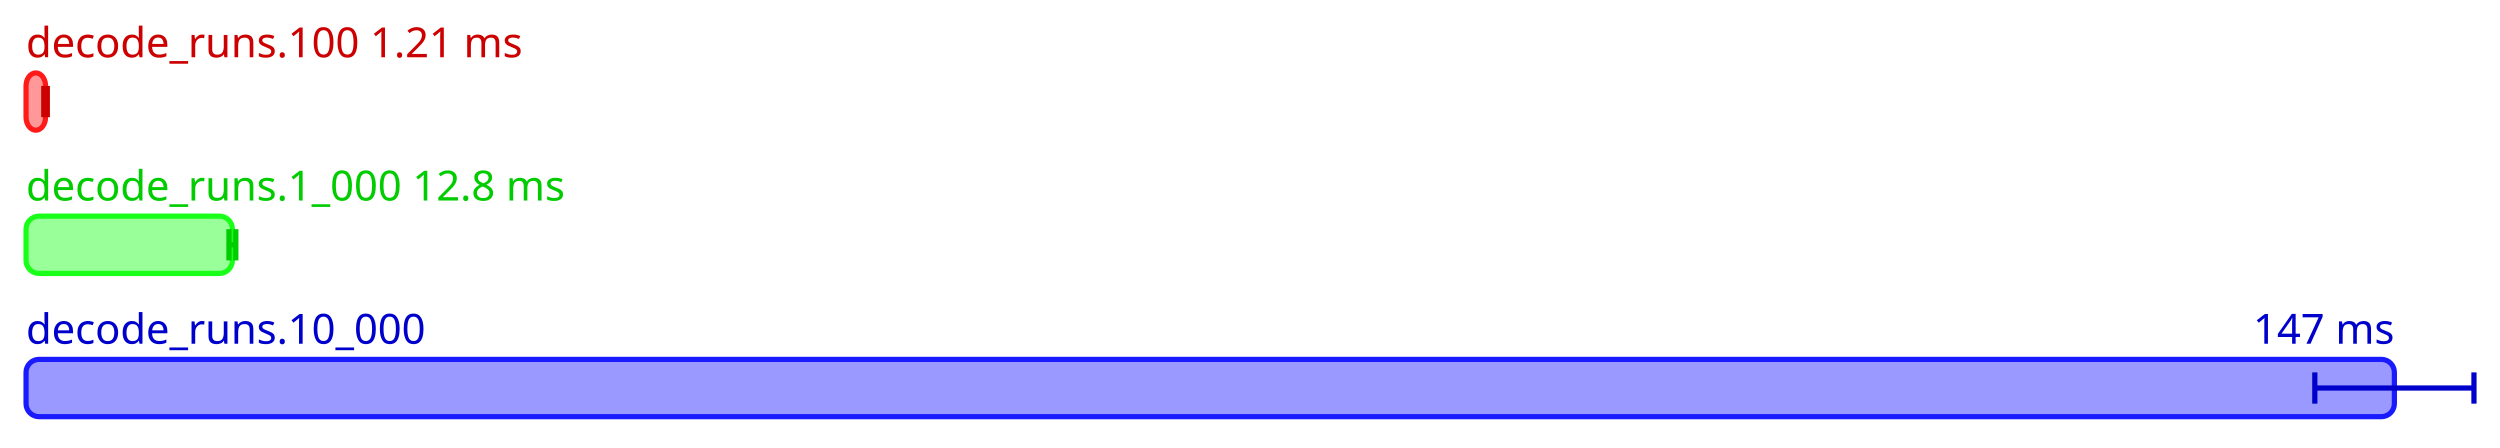
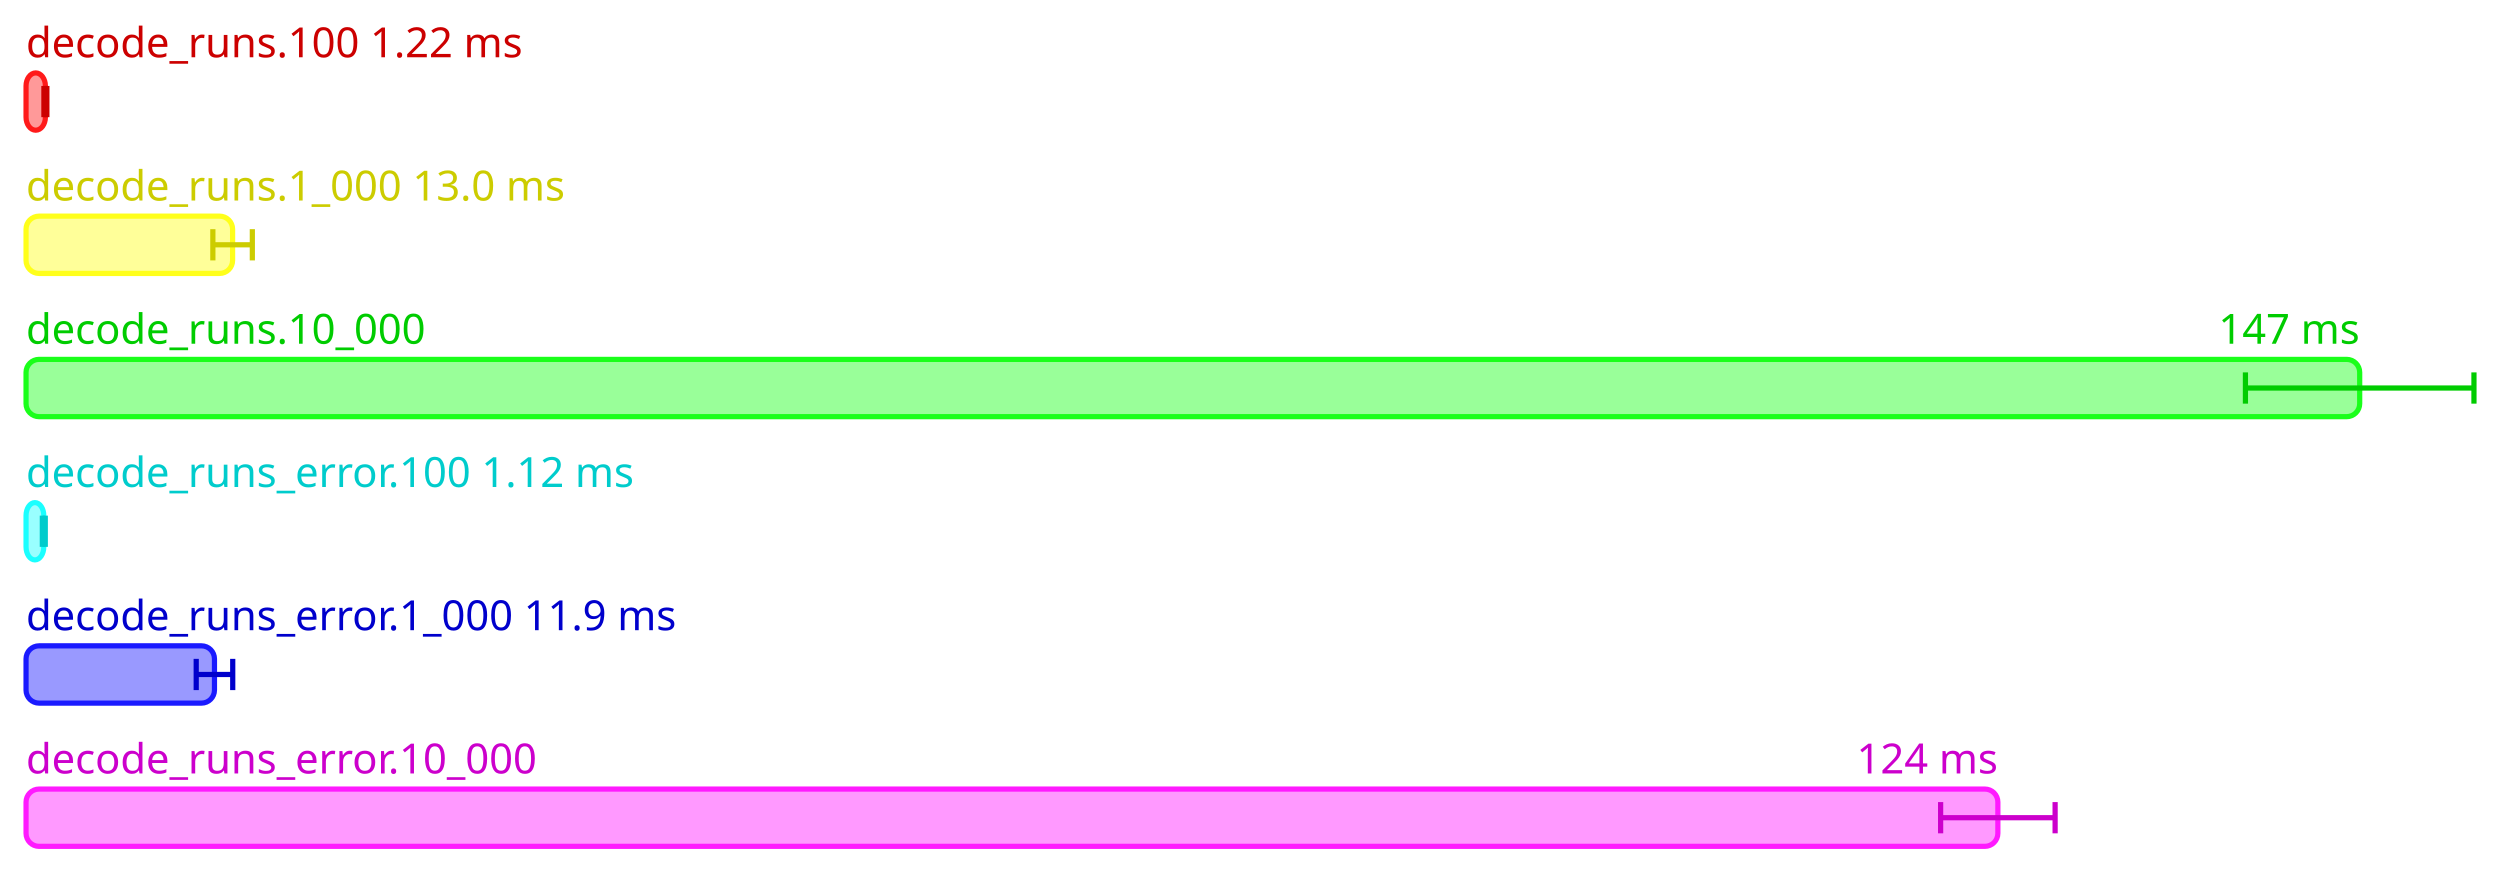
- <svg xmlns="http://www.w3.org/2000/svg" height="172" width="960.0" font-size="16" font-family="sans-serif" stroke-width="2">
+ <svg xmlns="http://www.w3.org/2000/svg" height="337" width="960.0" font-size="16" font-family="sans-serif" stroke-width="2">
  <g transform="translate(10.0 0)">
-     <text fill="hsl(0, 100%, 40%)" y="22">decode_runs.100 1.21 ms</text>
+     <text fill="hsl(0, 100%, 40%)" y="22">decode_runs.100 1.22 ms</text>
    <g>
-       <rect y="28" rx="5" height="22" width="7.492" fill="hsl(0, 100%, 80%)" stroke="hsl(0, 100%, 55%)" />
+       <rect y="28" rx="5" height="22" width="7.43" fill="hsl(0, 100%, 80%)" stroke="hsl(0, 100%, 55%)" />
      <g stroke="hsl(0, 100%, 40%)">
-         <line x1="6.815" x2="8.17" y1="39" y2="39" />
-         <line x1="6.815" x2="6.815" y1="33" y2="45" />
-         <line x1="8.17" x2="8.17" y1="33" y2="45" />
+         <line x1="6.863" x2="7.996" y1="39" y2="39" />
+         <line x1="6.863" x2="6.863" y1="33" y2="45" />
+         <line x1="7.996" x2="7.996" y1="33" y2="45" />
      </g>
    </g>
-     <text fill="hsl(120, 100%, 40%)" y="77">decode_runs.1_000 12.8 ms</text>
+     <text fill="hsl(60, 100%, 40%)" y="77">decode_runs.1_000 13.0 ms</text>
    <g>
-       <rect y="83" rx="5" height="22" width="79.242" fill="hsl(120, 100%, 80%)" stroke="hsl(120, 100%, 55%)" />
-       <g stroke="hsl(120, 100%, 40%)">
-         <line x1="77.92" x2="80.564" y1="94" y2="94" />
-         <line x1="77.92" x2="77.92" y1="88" y2="100" />
-         <line x1="80.564" x2="80.564" y1="88" y2="100" />
+       <rect y="83" rx="5" height="22" width="79.317" fill="hsl(60, 100%, 80%)" stroke="hsl(60, 100%, 55%)" />
+       <g stroke="hsl(60, 100%, 40%)">
+         <line x1="71.738" x2="86.896" y1="94" y2="94" />
+         <line x1="71.738" x2="71.738" y1="88" y2="100" />
+         <line x1="86.896" x2="86.896" y1="88" y2="100" />
      </g>
    </g>
-     <g fill="hsl(240, 100%, 40%)">
+     <g fill="hsl(120, 100%, 40%)">
      <text y="132">decode_runs.10_000</text>
-       <text y="132" x="909.445" text-anchor="end">147  ms</text>
+       <text y="132" x="896.122" text-anchor="end">147  ms</text>
    </g>
    <g>
-       <rect y="138" rx="5" height="22" width="909.445" fill="hsl(240, 100%, 80%)" stroke="hsl(240, 100%, 55%)" />
+       <rect y="138" rx="5" height="22" width="896.122" fill="hsl(120, 100%, 80%)" stroke="hsl(120, 100%, 55%)" />
+       <g stroke="hsl(120, 100%, 40%)">
+         <line x1="852.245" x2="940.0" y1="149" y2="149" />
+         <line x1="852.245" x2="852.245" y1="143" y2="155" />
+         <line x1="940.0" x2="940.0" y1="143" y2="155" />
+       </g>
+     </g>
+     <text fill="hsl(180, 100%, 40%)" y="187">decode_runs_error.100 1.12 ms</text>
+     <g>
+       <rect y="193" rx="5" height="22" width="6.817" fill="hsl(180, 100%, 80%)" stroke="hsl(180, 100%, 55%)" />
+       <g stroke="hsl(180, 100%, 40%)">
+         <line x1="6.249" x2="7.386" y1="204" y2="204" />
+         <line x1="6.249" x2="6.249" y1="198" y2="210" />
+         <line x1="7.386" x2="7.386" y1="198" y2="210" />
+       </g>
+     </g>
+     <text fill="hsl(240, 100%, 40%)" y="242">decode_runs_error.1_000 11.9 ms</text>
+     <g>
+       <rect y="248" rx="5" height="22" width="72.356" fill="hsl(240, 100%, 80%)" stroke="hsl(240, 100%, 55%)" />
      <g stroke="hsl(240, 100%, 40%)">
-         <line x1="878.89" x2="940.0" y1="149" y2="149" />
-         <line x1="878.89" x2="878.89" y1="143" y2="155" />
-         <line x1="940.0" x2="940.0" y1="143" y2="155" />
+         <line x1="65.344" x2="79.368" y1="259" y2="259" />
+         <line x1="65.344" x2="65.344" y1="253" y2="265" />
+         <line x1="79.368" x2="79.368" y1="253" y2="265" />
+       </g>
+     </g>
+     <g fill="hsl(300, 100%, 40%)">
+       <text y="297">decode_runs_error.10_000</text>
+       <text y="297" x="757.181" text-anchor="end">124  ms</text>
+     </g>
+     <g>
+       <rect y="303" rx="5" height="22" width="757.181" fill="hsl(300, 100%, 80%)" stroke="hsl(300, 100%, 55%)" />
+       <g stroke="hsl(300, 100%, 40%)">
+         <line x1="735.199" x2="779.163" y1="314" y2="314" />
+         <line x1="735.199" x2="735.199" y1="308" y2="320" />
+         <line x1="779.163" x2="779.163" y1="308" y2="320" />
      </g>
    </g>
  </g>
</svg>
